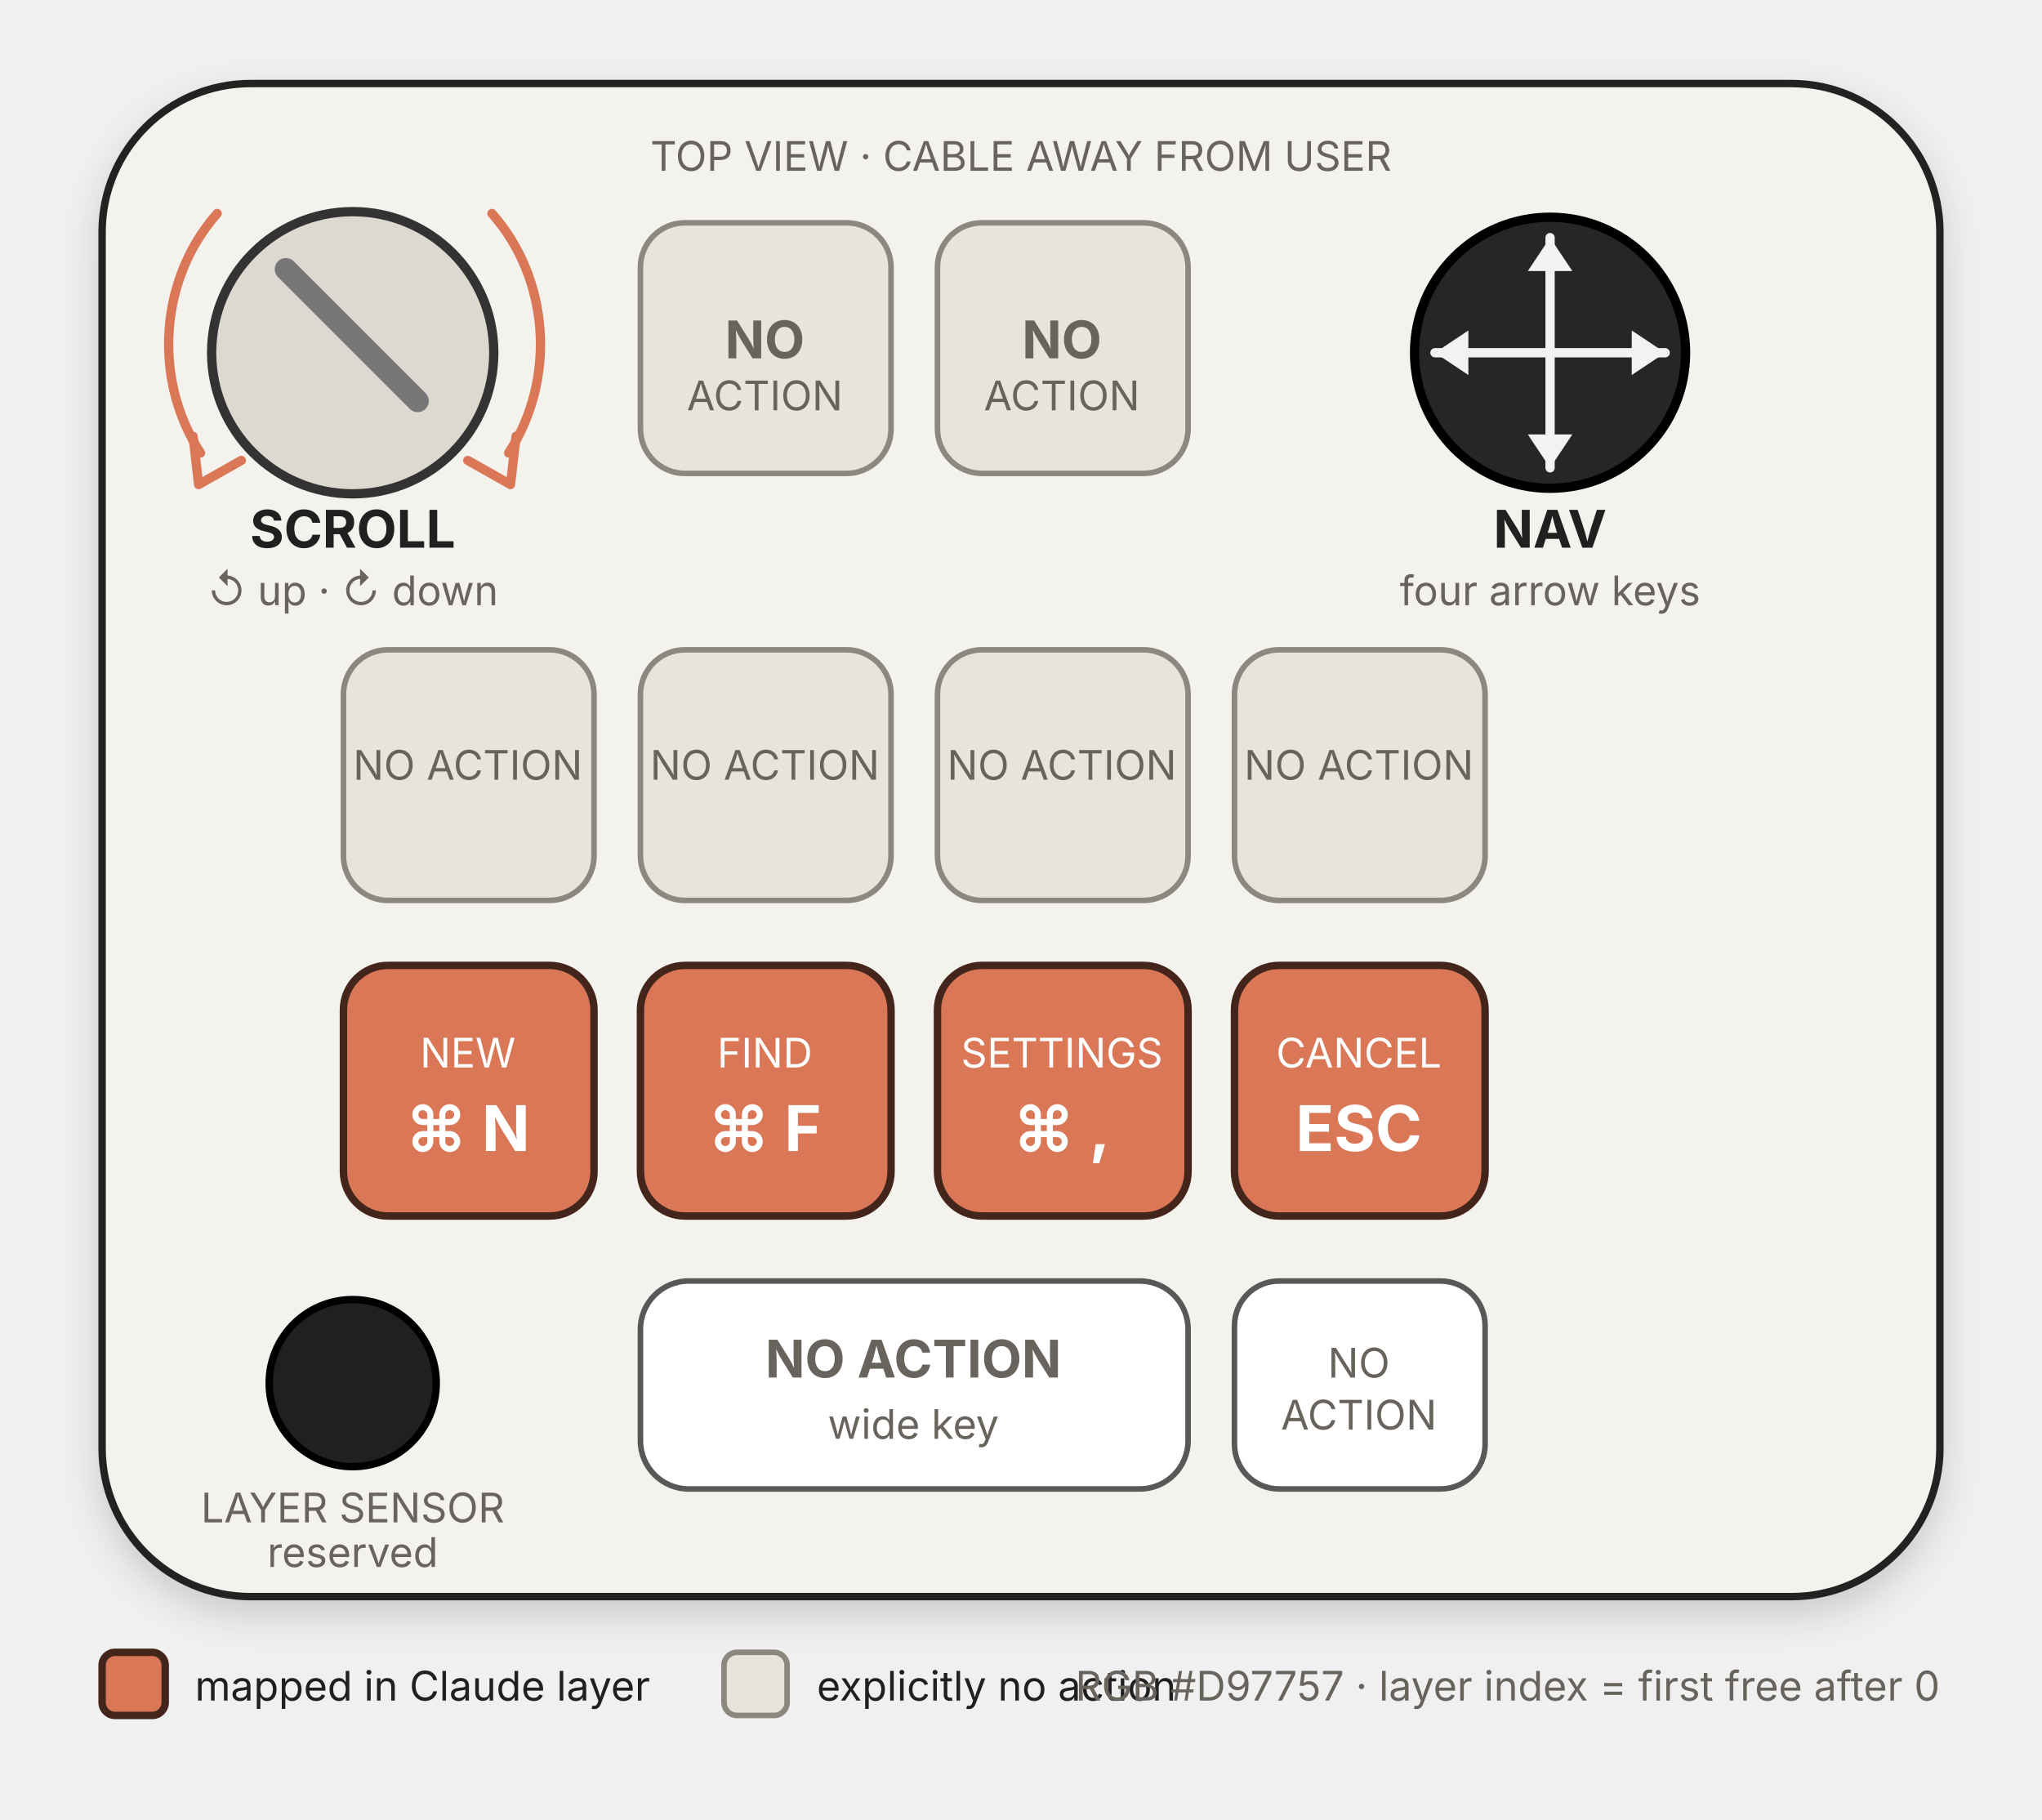
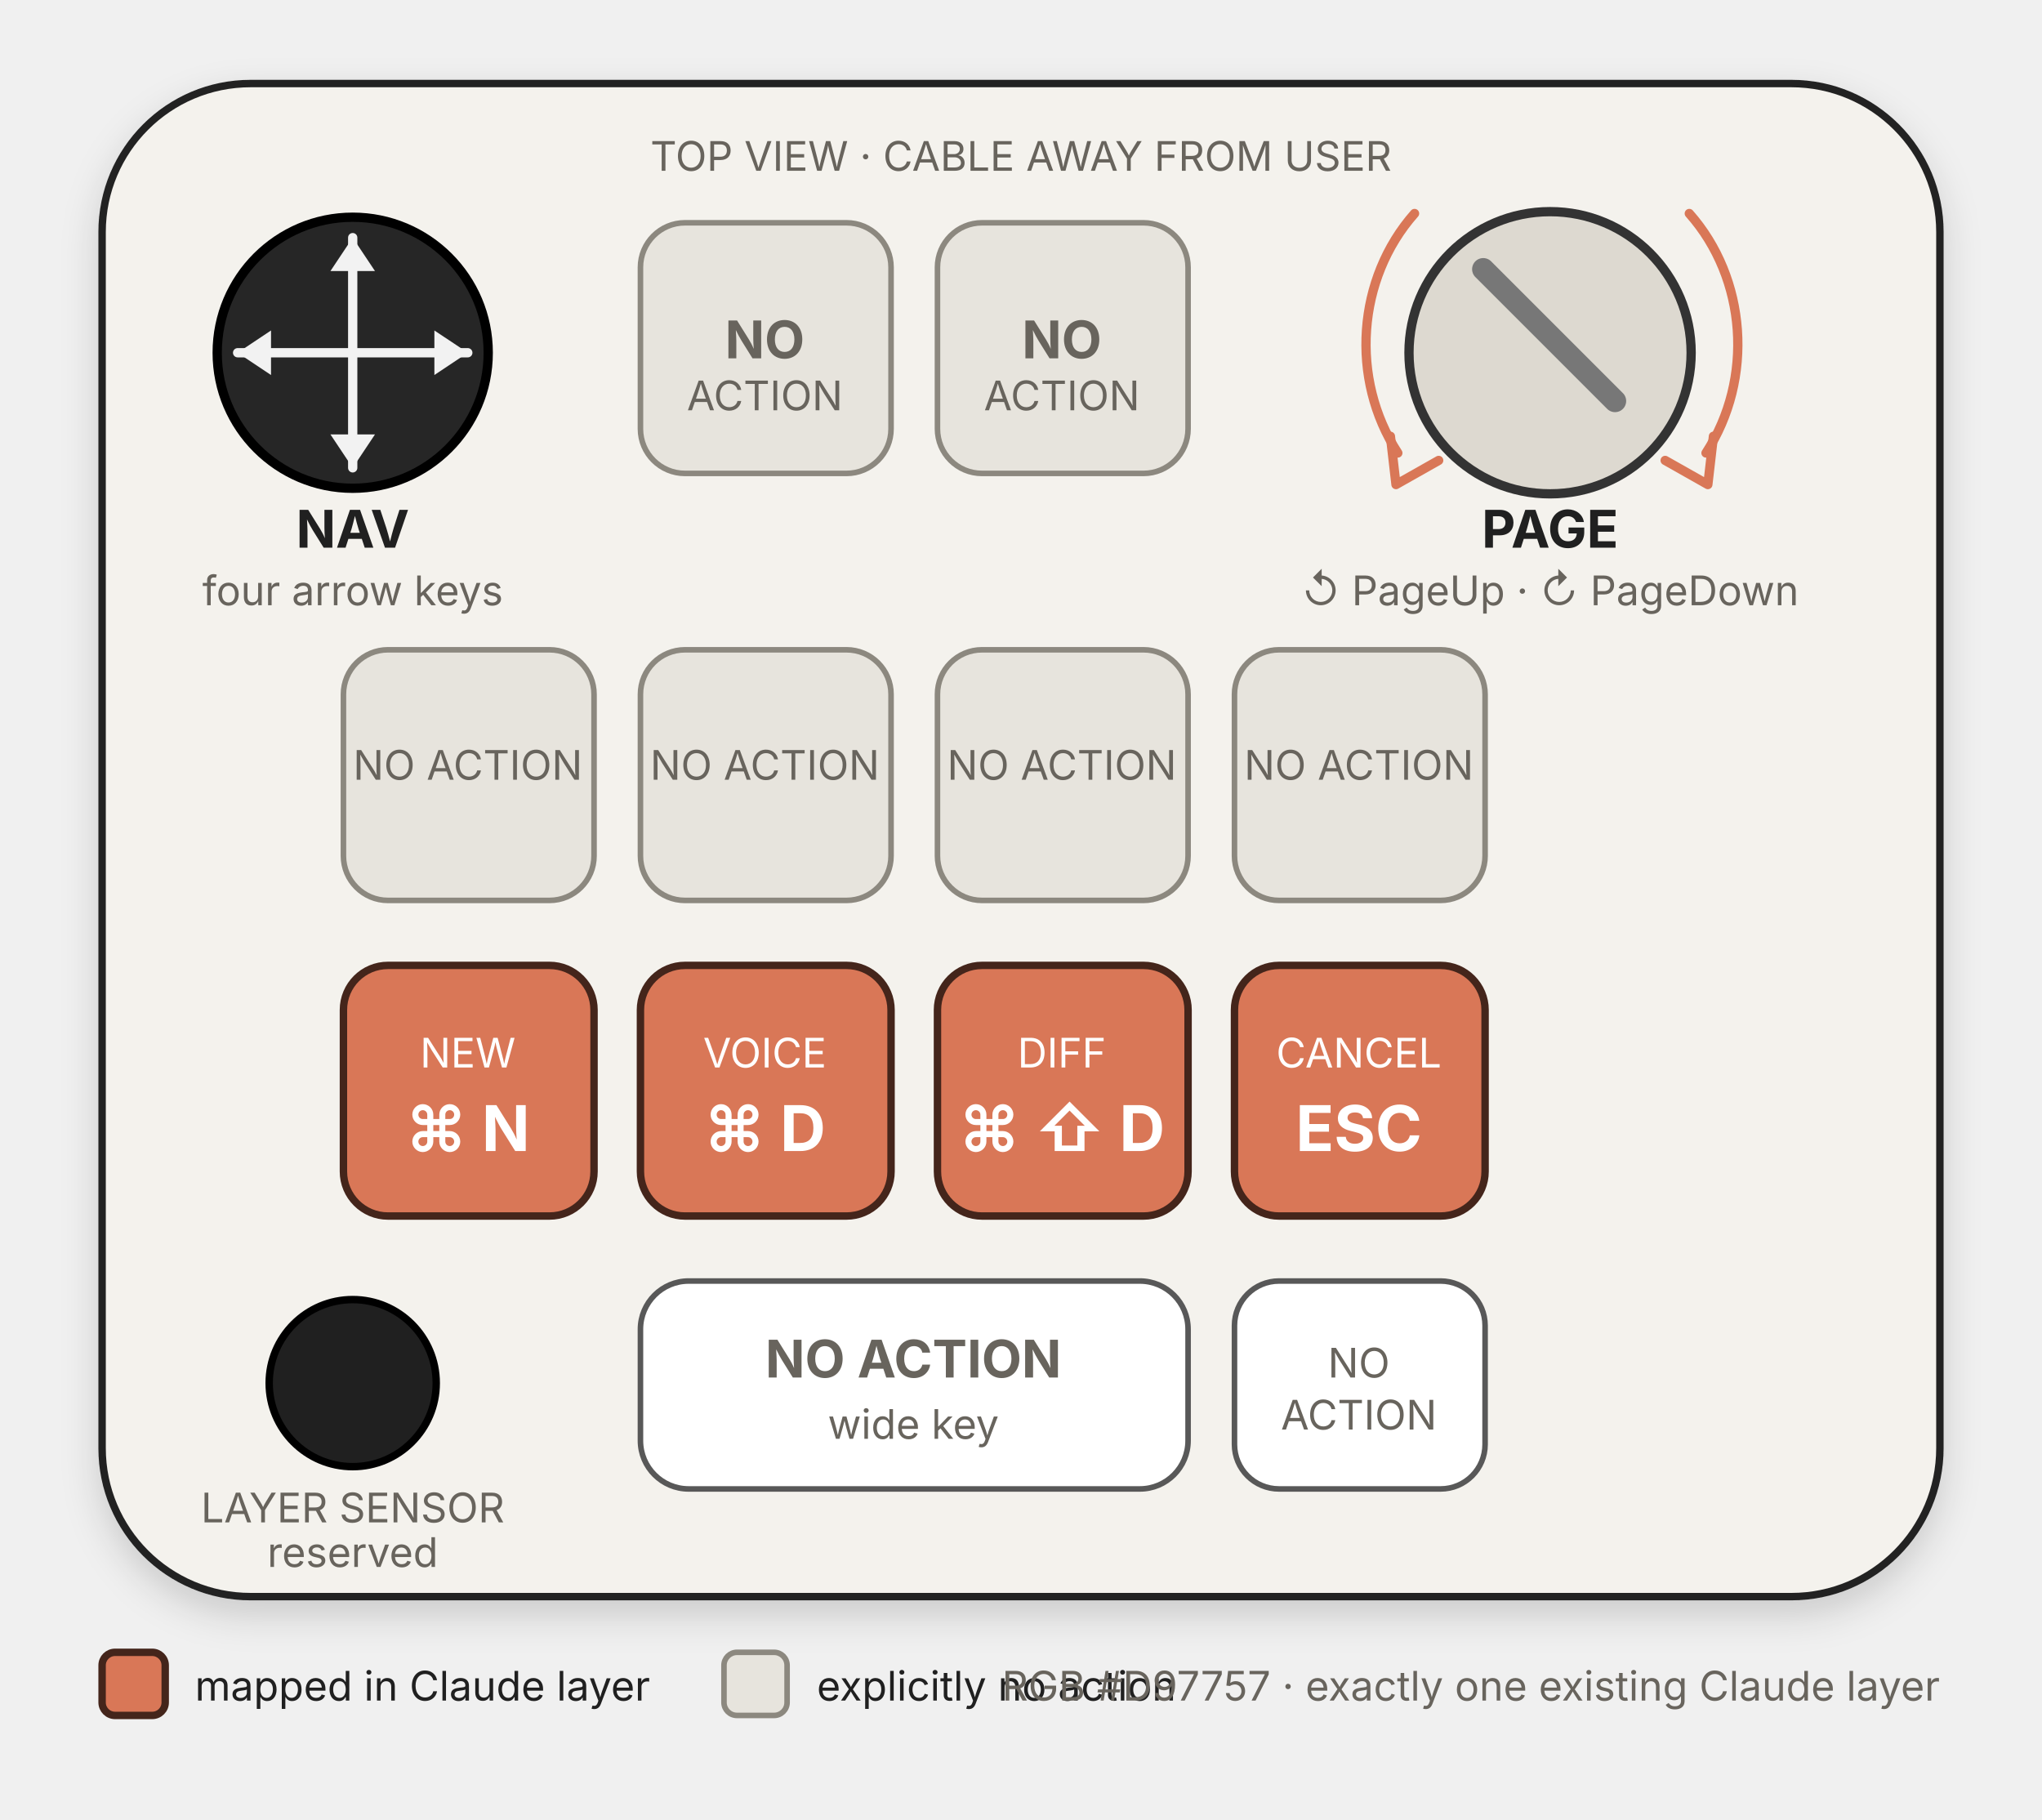
<svg xmlns="http://www.w3.org/2000/svg" viewBox="0 0 1100 980" role="img" aria-labelledby="title desc">
  <defs>
    <filter id="shadow" x="-20%" y="-20%" width="140%" height="140%">
      <feDropShadow dx="0" dy="8" stdDeviation="10" flood-opacity="0.16" />
    </filter>
    <style>
      .panel { fill: #f4f2ed; stroke: #242424; stroke-width: 4; }
      .key { fill: #ffffff; stroke: #585858; stroke-width: 3; }
      .mapped { fill: #d97757; stroke: #44251b; stroke-width: 4; }
      .agent { fill: #e7e4dd; stroke: #8c887f; stroke-width: 3; }
      .text { font-family: -apple-system, BlinkMacSystemFont, "Segoe UI", sans-serif; fill: #202020; }
      .small { font-size: 22px; }
      .medium { font-size: 28px; font-weight: 650; }
      .large { font-size: 34px; font-weight: 750; }
      .inverse { fill: #ffffff; }
      .guide { fill: none; stroke: #d97757; stroke-width: 5; stroke-linecap: round; stroke-linejoin: round; }
      .muted { fill: #68645d; }
    </style>
  </defs>
  <rect x="55" y="45" width="990" height="815" rx="80" class="panel" filter="url(#shadow)" />
  <text x="550" y="92" text-anchor="middle" class="text small muted">TOP VIEW · CABLE AWAY FROM USER</text>
-   <circle cx="190" cy="190" r="76" fill="#ddd9d0" stroke="#333" stroke-width="5" />
-   <path d="M154 145 L225 216" stroke="#777" stroke-width="12" stroke-linecap="round" />
-   <path d="M117 115 C86 150 82 204 108 244" class="guide" />
-   <path d="M104 235 L107 261 L130 248" class="guide" />
-   <path d="M265 115 C296 150 300 204 274 244" class="guide" />
-   <path d="M278 235 L275 261 L252 248" class="guide" />
-   <text x="190" y="295" text-anchor="middle" class="text medium">SCROLL</text>
-   <text x="190" y="326" text-anchor="middle" class="text small muted">↺ up · ↻ down</text>
+   <g transform="translate(-645 0)">
+     <circle cx="835" cy="190" r="73" fill="#262626" stroke="#000" stroke-width="5" />
+     <path d="M835 128 V252 M773 190 H897" stroke="#f2f2f2" stroke-width="5" stroke-linecap="round" />
+     <path d="M835 128 l-12 18 h24z M897 190 l-18 -12 v24z M835 252 l-12 -18 h24z M773 190 l18 -12 v24z" fill="#f2f2f2" />
+     <text x="835" y="295" text-anchor="middle" class="text medium">NAV</text>
+     <text x="835" y="326" text-anchor="middle" class="text small muted">four arrow keys</text>
+   </g>
  <rect x="345" y="120" width="135" height="135" rx="24" class="agent" />
  <rect x="505" y="120" width="135" height="135" rx="24" class="agent" />
  <text x="412" y="193" text-anchor="middle" class="text medium muted">NO</text>
  <text x="572" y="193" text-anchor="middle" class="text medium muted">NO</text>
  <text x="412" y="221" text-anchor="middle" class="text small muted">ACTION</text>
  <text x="572" y="221" text-anchor="middle" class="text small muted">ACTION</text>
-   <circle cx="835" cy="190" r="73" fill="#262626" stroke="#000" stroke-width="5" />
-   <path d="M835 128 V252 M773 190 H897" stroke="#f2f2f2" stroke-width="5" stroke-linecap="round" />
-   <path d="M835 128 l-12 18 h24z M897 190 l-18 -12 v24z M835 252 l-12 -18 h24z M773 190 l18 -12 v24z" fill="#f2f2f2" />
-   <text x="835" y="295" text-anchor="middle" class="text medium">NAV</text>
-   <text x="835" y="326" text-anchor="middle" class="text small muted">four arrow keys</text>
+   <g transform="translate(645 0)">
+     <circle cx="190" cy="190" r="76" fill="#ddd9d0" stroke="#333" stroke-width="5" />
+     <path d="M154 145 L225 216" stroke="#777" stroke-width="12" stroke-linecap="round" />
+     <path d="M117 115 C86 150 82 204 108 244" class="guide" />
+     <path d="M104 235 L107 261 L130 248" class="guide" />
+     <path d="M265 115 C296 150 300 204 274 244" class="guide" />
+     <path d="M278 235 L275 261 L252 248" class="guide" />
+     <text x="190" y="295" text-anchor="middle" class="text medium">PAGE</text>
+     <text x="190" y="326" text-anchor="middle" class="text small muted">↺ PageUp · ↻ PageDown</text>
+   </g>
  <g>
    <rect x="185" y="350" width="135" height="135" rx="24" class="agent" />
    <rect x="345" y="350" width="135" height="135" rx="24" class="agent" />
    <rect x="505" y="350" width="135" height="135" rx="24" class="agent" />
    <rect x="665" y="350" width="135" height="135" rx="24" class="agent" />
    <text x="252" y="420" text-anchor="middle" class="text small muted">NO ACTION</text>
    <text x="412" y="420" text-anchor="middle" class="text small muted">NO ACTION</text>
    <text x="572" y="420" text-anchor="middle" class="text small muted">NO ACTION</text>
    <text x="732" y="420" text-anchor="middle" class="text small muted">NO ACTION</text>
  </g>
  <g>
    <rect x="185" y="520" width="135" height="135" rx="24" class="mapped" />
    <rect x="345" y="520" width="135" height="135" rx="24" class="mapped" />
    <rect x="505" y="520" width="135" height="135" rx="24" class="mapped" />
    <rect x="665" y="520" width="135" height="135" rx="24" class="mapped" />
    <text x="252" y="575" text-anchor="middle" class="text small inverse">NEW</text>
    <text x="252" y="620" text-anchor="middle" class="text large inverse">⌘ N</text>
-     <text x="412" y="575" text-anchor="middle" class="text small inverse">FIND</text>
-     <text x="412" y="620" text-anchor="middle" class="text large inverse">⌘ F</text>
-     <text x="572" y="575" text-anchor="middle" class="text small inverse">SETTINGS</text>
-     <text x="572" y="620" text-anchor="middle" class="text large inverse">⌘ ,</text>
+     <text x="412" y="575" text-anchor="middle" class="text small inverse">VOICE</text>
+     <text x="412" y="620" text-anchor="middle" class="text large inverse">⌘ D</text>
+     <text x="572" y="575" text-anchor="middle" class="text small inverse">DIFF</text>
+     <text x="572" y="620" text-anchor="middle" class="text large inverse">⌘ ⇧ D</text>
    <text x="732" y="575" text-anchor="middle" class="text small inverse">CANCEL</text>
    <text x="732" y="620" text-anchor="middle" class="text large inverse">ESC</text>
  </g>
  <circle cx="190" cy="745" r="45" fill="#202020" stroke="#000" stroke-width="4" />
  <text x="190" y="820" text-anchor="middle" class="text small muted">LAYER SENSOR</text>
  <text x="190" y="844" text-anchor="middle" class="text small muted">reserved</text>
  <rect x="345" y="690" width="295" height="112" rx="26" class="key" />
  <text x="492" y="742" text-anchor="middle" class="text medium muted">NO ACTION</text>
  <text x="492" y="775" text-anchor="middle" class="text small muted">wide key</text>
  <rect x="665" y="690" width="135" height="112" rx="24" class="key" />
  <text x="732" y="742" text-anchor="middle" class="text small muted">NO</text>
  <text x="732" y="770" text-anchor="middle" class="text small muted">ACTION</text>
  <rect x="55" y="890" width="34" height="34" rx="7" class="mapped" />
  <text x="105" y="916" class="text small">mapped in Claude layer</text>
  <rect x="390" y="890" width="34" height="34" rx="7" class="agent" />
  <text x="440" y="916" class="text small">explicitly no action</text>
-   <text x="1045" y="916" text-anchor="end" class="text small muted">RGB #D97757 · layer index = first free after 0</text>
+   <text x="1045" y="916" text-anchor="end" class="text small muted">RGB #D97757 · exactly one existing Claude layer</text>
</svg>
